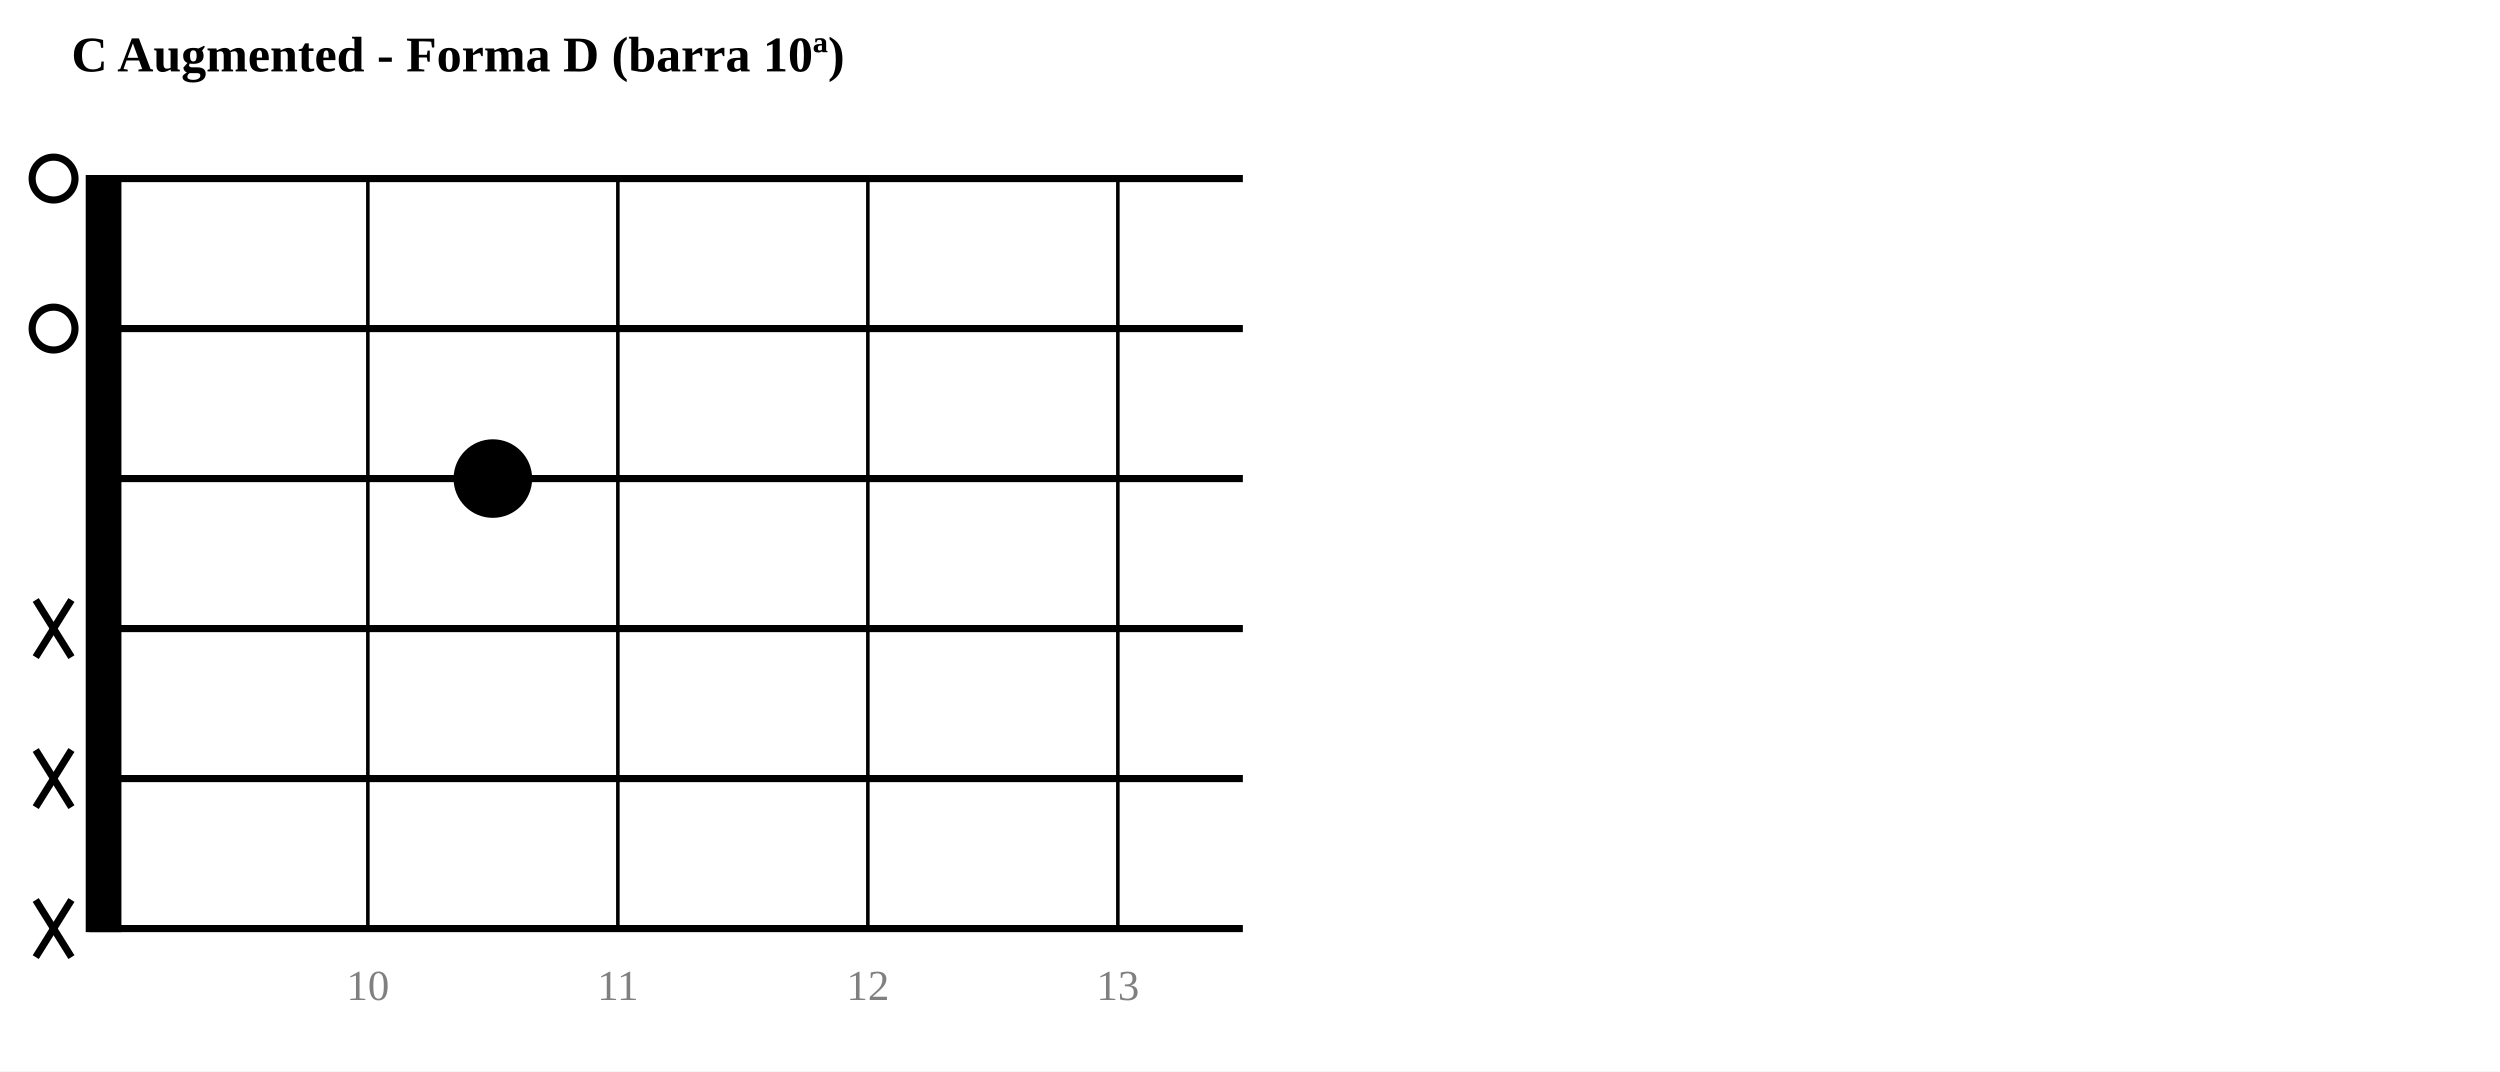
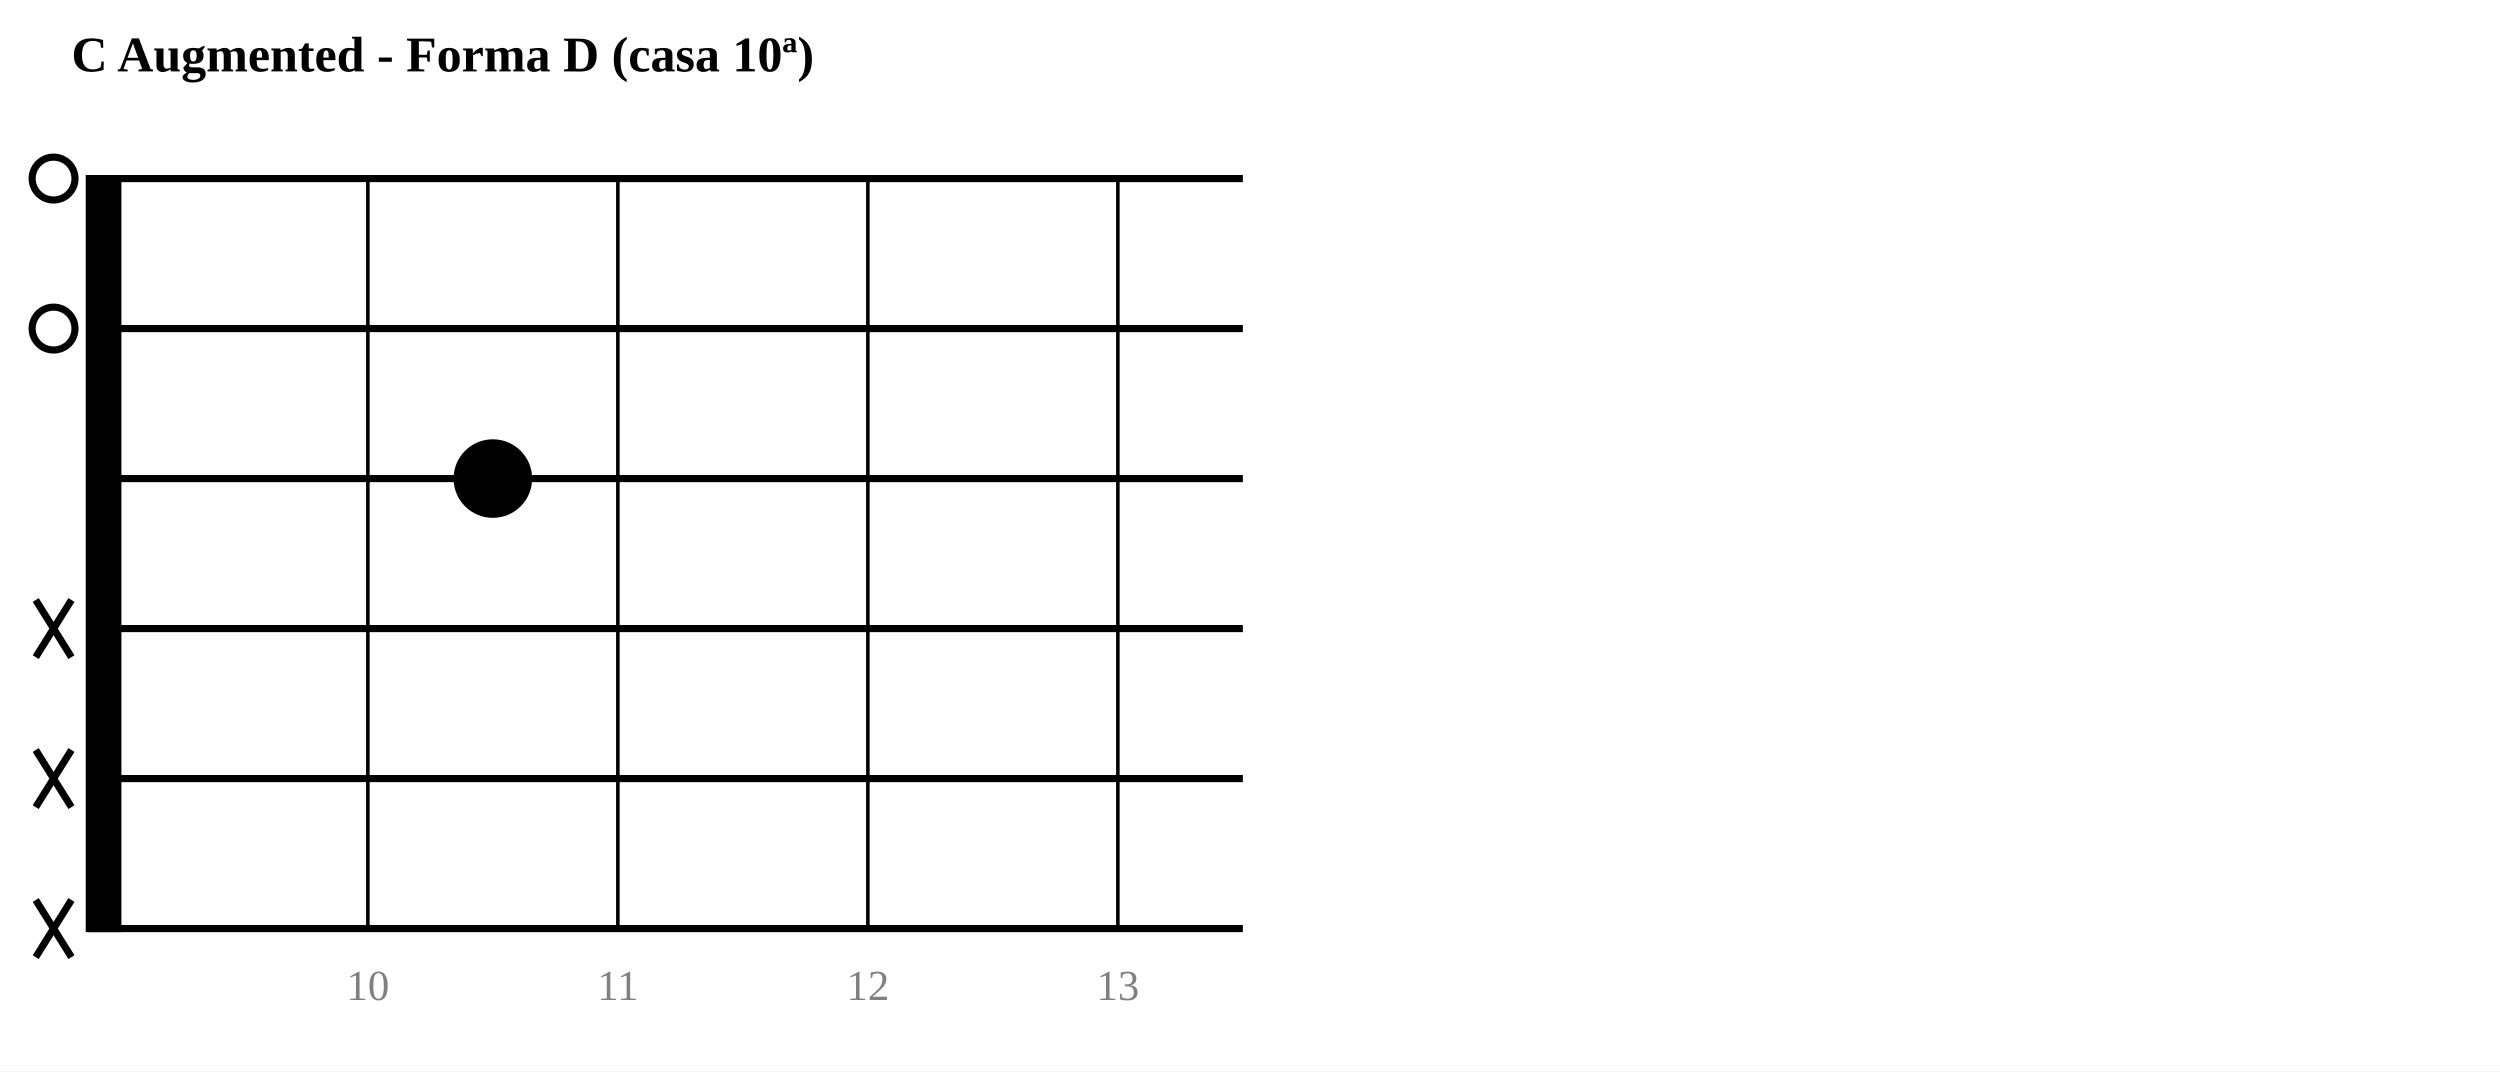
<svg xmlns="http://www.w3.org/2000/svg" width="700" height="300">
  <rect width="700" height="300" fill="white" />
-   <text x="20" y="20" text-anchor="start" font-size="14" font-weight="bold">C Augmented - Forma D (barra 10ª)</text>
+   <text x="20" y="20" text-anchor="start" font-size="14" font-weight="bold">C Augmented - Forma D (casa 10ª)</text>
  <rect x="25" y="50" width="8" height="210.0" fill="black" stroke="black" stroke-width="2" />
  <line x1="25" y1="50.0" x2="348.0" y2="50.0" stroke="black" stroke-width="2" />
  <line x1="25" y1="92.0" x2="348.0" y2="92.0" stroke="black" stroke-width="2" />
  <line x1="25" y1="134.0" x2="348.0" y2="134.0" stroke="black" stroke-width="2" />
  <line x1="25" y1="176.0" x2="348.0" y2="176.0" stroke="black" stroke-width="2" />
  <line x1="25" y1="218.0" x2="348.0" y2="218.0" stroke="black" stroke-width="2" />
  <line x1="25" y1="260.0" x2="348.0" y2="260.0" stroke="black" stroke-width="2" />
  <line x1="103" y1="50" x2="103" y2="260.0" stroke="black" stroke-width="1" />
  <text x="103" y="280.0" text-anchor="middle" font-size="12" fill="gray">10</text>
  <line x1="173" y1="50" x2="173" y2="260.0" stroke="black" stroke-width="1" />
  <text x="173" y="280.0" text-anchor="middle" font-size="12" fill="gray">11</text>
  <line x1="243" y1="50" x2="243" y2="260.0" stroke="black" stroke-width="1" />
  <text x="243" y="280.0" text-anchor="middle" font-size="12" fill="gray">12</text>
  <line x1="313" y1="50" x2="313" y2="260.0" stroke="black" stroke-width="1" />
  <text x="313" y="280.0" text-anchor="middle" font-size="12" fill="gray">13</text>
  <circle cx="15" cy="50.0" r="6" fill="none" stroke="black" stroke-width="2" />
  <circle cx="15" cy="92.0" r="6" fill="none" stroke="black" stroke-width="2" />
  <circle cx="138.0" cy="134.0" r="10" fill="black" stroke="black" stroke-width="2" />
  <line x1="10" y1="168.0" x2="20" y2="184.0" stroke="black" stroke-width="2" />
  <line x1="20" y1="168.0" x2="10" y2="184.0" stroke="black" stroke-width="2" />
  <line x1="10" y1="210.0" x2="20" y2="226.0" stroke="black" stroke-width="2" />
  <line x1="20" y1="210.0" x2="10" y2="226.0" stroke="black" stroke-width="2" />
  <line x1="10" y1="252.0" x2="20" y2="268.0" stroke="black" stroke-width="2" />
  <line x1="20" y1="252.0" x2="10" y2="268.0" stroke="black" stroke-width="2" />
</svg>
